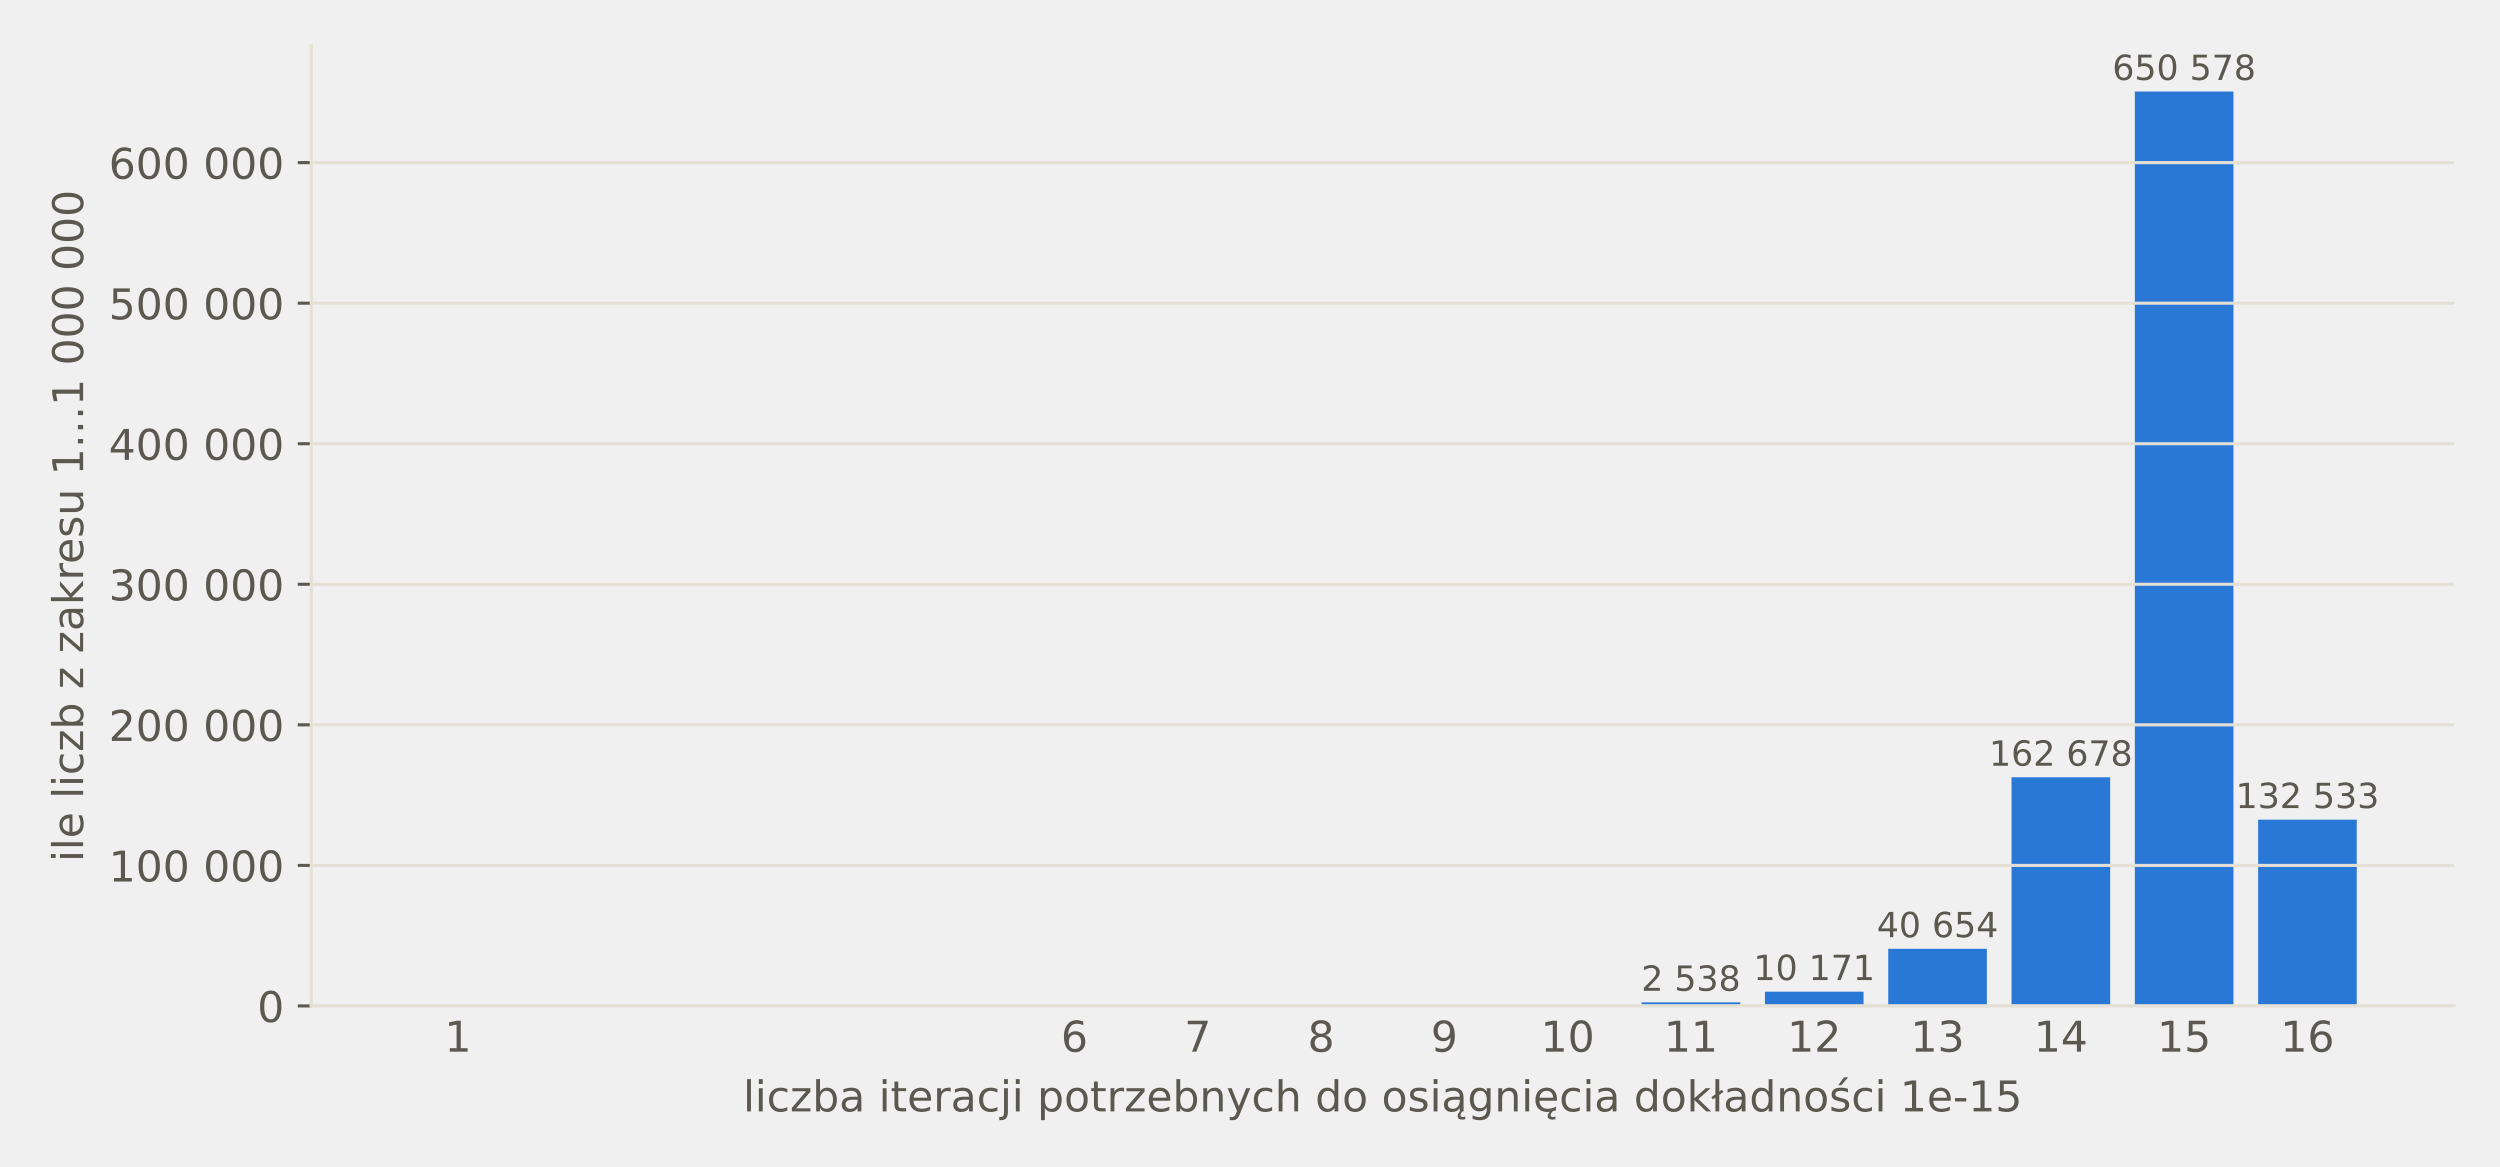
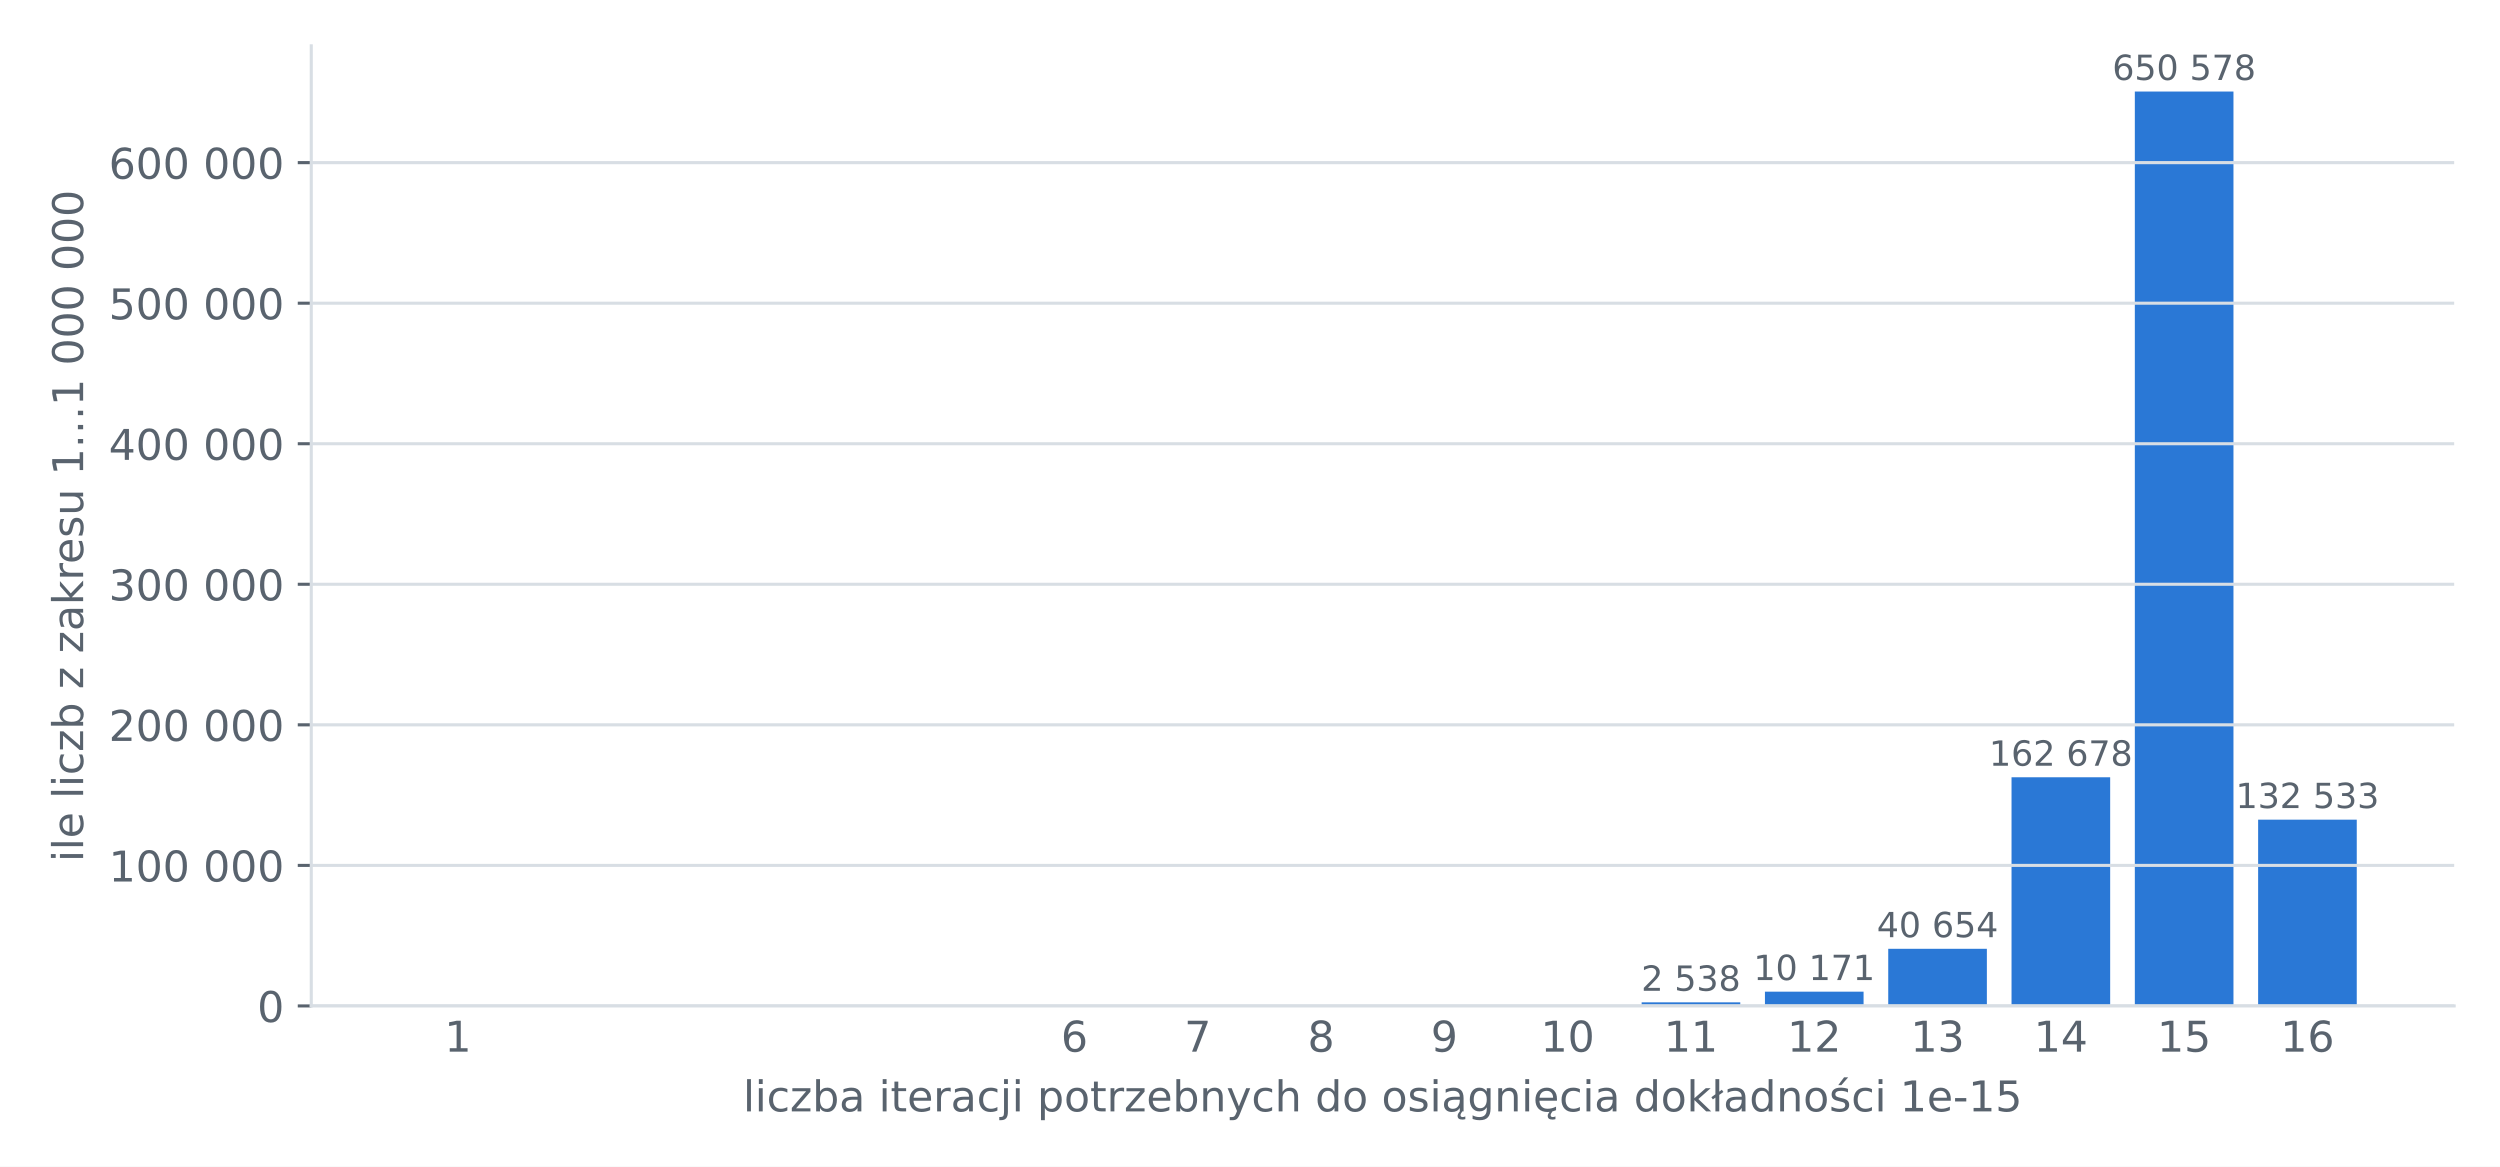
<svg xmlns="http://www.w3.org/2000/svg" xmlns:xlink="http://www.w3.org/1999/xlink" width="648pt" height="302.4pt" viewBox="0 0 648 302.4" version="1.1">
  <defs>
    <style type="text/css">*{stroke-linejoin: round; stroke-linecap: butt}</style>
  </defs>
  <g id="figure_1">
    <g id="patch_1">
-       <path d="M 0 302.4  L 648 302.4  L 648 0  L 0 0  L 0 302.4  z " style="fill: none" />
+       <path d="M 0 302.4  L 648 302.4  L 648 0  L 0 0  z " style="fill: #ffffff" />
    </g>
    <g id="axes_1">
      <g id="patch_2">
-         <path d="M 80.68 260.737  L 636.12 260.737  L 636.12 11.88  L 80.68 11.88  L 80.68 260.737  z " style="fill: none" />
+         <path d="M 80.68 260.737  L 636.12 260.737  L 636.12 11.88  L 80.68 11.88  z " style="fill: #ffffff" />
      </g>
      <g id="patch_3">
-         <path d="M 105.927 260.737  L 131.494 260.737  L 131.494 260.737  L 105.927 260.737  z " clip-path="url(#p7010bb7a5d)" style="fill: #2a78d6" />
+         <path d="M 105.927 260.737  L 131.494 260.737  L 131.494 260.737  L 105.927 260.737  z " clip-path="url(#p4354808f9b)" style="fill: #2a78d6" />
      </g>
      <g id="patch_4">
-         <path d="M 265.72 260.737  L 291.287 260.737  L 291.287 260.737  L 265.72 260.737  z " clip-path="url(#p7010bb7a5d)" style="fill: #2a78d6" />
+         <path d="M 265.72 260.737  L 291.287 260.737  L 291.287 260.737  L 265.72 260.737  z " clip-path="url(#p4354808f9b)" style="fill: #2a78d6" />
      </g>
      <g id="patch_5">
-         <path d="M 297.679 260.737  L 323.246 260.737  L 323.246 260.734  L 297.679 260.734  z " clip-path="url(#p7010bb7a5d)" style="fill: #2a78d6" />
+         <path d="M 297.679 260.737  L 323.246 260.737  L 323.246 260.734  L 297.679 260.734  z " clip-path="url(#p4354808f9b)" style="fill: #2a78d6" />
      </g>
      <g id="patch_6">
-         <path d="M 329.637 260.737  L 355.204 260.737  L 355.204 260.723  L 329.637 260.723  z " clip-path="url(#p7010bb7a5d)" style="fill: #2a78d6" />
+         <path d="M 329.637 260.737  L 355.204 260.737  L 355.204 260.723  L 329.637 260.723  z " clip-path="url(#p4354808f9b)" style="fill: #2a78d6" />
      </g>
      <g id="patch_7">
-         <path d="M 361.596 260.737  L 387.163 260.737  L 387.163 260.679  L 361.596 260.679  z " clip-path="url(#p7010bb7a5d)" style="fill: #2a78d6" />
+         <path d="M 361.596 260.737  L 387.163 260.737  L 387.163 260.679  L 361.596 260.679  z " clip-path="url(#p4354808f9b)" style="fill: #2a78d6" />
      </g>
      <g id="patch_8">
-         <path d="M 393.554 260.737  L 419.121 260.737  L 419.121 260.506  L 393.554 260.506  z " clip-path="url(#p7010bb7a5d)" style="fill: #2a78d6" />
+         <path d="M 393.554 260.737  L 419.121 260.737  L 419.121 260.506  L 393.554 260.506  z " clip-path="url(#p4354808f9b)" style="fill: #2a78d6" />
      </g>
      <g id="patch_9">
-         <path d="M 425.513 260.737  L 451.08 260.737  L 451.08 259.813  L 425.513 259.813  z " clip-path="url(#p7010bb7a5d)" style="fill: #2a78d6" />
+         <path d="M 425.513 260.737  L 451.08 260.737  L 451.08 259.813  L 425.513 259.813  z " clip-path="url(#p4354808f9b)" style="fill: #2a78d6" />
      </g>
      <g id="patch_10">
-         <path d="M 457.472 260.737  L 483.038 260.737  L 483.038 257.032  L 457.472 257.032  z " clip-path="url(#p7010bb7a5d)" style="fill: #2a78d6" />
+         <path d="M 457.472 260.737  L 483.038 260.737  L 483.038 257.032  L 457.472 257.032  z " clip-path="url(#p4354808f9b)" style="fill: #2a78d6" />
      </g>
      <g id="patch_11">
-         <path d="M 489.43 260.737  L 514.997 260.737  L 514.997 245.927  L 489.43 245.927  z " clip-path="url(#p7010bb7a5d)" style="fill: #2a78d6" />
+         <path d="M 489.43 260.737  L 514.997 260.737  L 514.997 245.927  L 489.43 245.927  z " clip-path="url(#p4354808f9b)" style="fill: #2a78d6" />
      </g>
      <g id="patch_12">
-         <path d="M 521.389 260.737  L 546.956 260.737  L 546.956 201.473  L 521.389 201.473  z " clip-path="url(#p7010bb7a5d)" style="fill: #2a78d6" />
+         <path d="M 521.389 260.737  L 546.956 260.737  L 546.956 201.473  L 521.389 201.473  z " clip-path="url(#p4354808f9b)" style="fill: #2a78d6" />
      </g>
      <g id="patch_13">
-         <path d="M 553.347 260.737  L 578.914 260.737  L 578.914 23.73  L 553.347 23.73  z " clip-path="url(#p7010bb7a5d)" style="fill: #2a78d6" />
+         <path d="M 553.347 260.737  L 578.914 260.737  L 578.914 23.73  L 553.347 23.73  z " clip-path="url(#p4354808f9b)" style="fill: #2a78d6" />
      </g>
      <g id="patch_14">
-         <path d="M 585.306 260.737  L 610.873 260.737  L 610.873 212.455  L 585.306 212.455  z " clip-path="url(#p7010bb7a5d)" style="fill: #2a78d6" />
+         <path d="M 585.306 260.737  L 610.873 260.737  L 610.873 212.455  L 585.306 212.455  z " clip-path="url(#p4354808f9b)" style="fill: #2a78d6" />
      </g>
      <g id="matplotlib.axis_1">
        <g id="xtick_1">
          <g id="line2d_1" />
          <g id="text_1">
-             <text style="font-size: 11px; font-family: 'DejaVu Sans'; text-anchor: middle; fill: #5b5850" x="118.711" y="272.595" transform="rotate(-0 118.7107 272.5948)">1</text>
+             <text style="font-size: 11px; font-family: 'DejaVu Sans'; text-anchor: middle; fill: #59636e" x="118.711" y="272.595" transform="rotate(-0 118.7107 272.5948)">1</text>
          </g>
        </g>
        <g id="xtick_2">
          <g id="line2d_2" />
          <g id="text_2">
-             <text style="font-size: 11px; font-family: 'DejaVu Sans'; text-anchor: middle; fill: #5b5850" x="278.504" y="272.595" transform="rotate(-0 278.5036 272.5948)">6</text>
+             <text style="font-size: 11px; font-family: 'DejaVu Sans'; text-anchor: middle; fill: #59636e" x="278.504" y="272.595" transform="rotate(-0 278.5036 272.5948)">6</text>
          </g>
        </g>
        <g id="xtick_3">
          <g id="line2d_3" />
          <g id="text_3">
-             <text style="font-size: 11px; font-family: 'DejaVu Sans'; text-anchor: middle; fill: #5b5850" x="310.462" y="272.595" transform="rotate(-0 310.4621 272.5948)">7</text>
+             <text style="font-size: 11px; font-family: 'DejaVu Sans'; text-anchor: middle; fill: #59636e" x="310.462" y="272.595" transform="rotate(-0 310.4621 272.5948)">7</text>
          </g>
        </g>
        <g id="xtick_4">
          <g id="line2d_4" />
          <g id="text_4">
-             <text style="font-size: 11px; font-family: 'DejaVu Sans'; text-anchor: middle; fill: #5b5850" x="342.421" y="272.595" transform="rotate(-0 342.4207 272.5948)">8</text>
+             <text style="font-size: 11px; font-family: 'DejaVu Sans'; text-anchor: middle; fill: #59636e" x="342.421" y="272.595" transform="rotate(-0 342.4207 272.5948)">8</text>
          </g>
        </g>
        <g id="xtick_5">
          <g id="line2d_5" />
          <g id="text_5">
-             <text style="font-size: 11px; font-family: 'DejaVu Sans'; text-anchor: middle; fill: #5b5850" x="374.379" y="272.595" transform="rotate(-0 374.3793 272.5948)">9</text>
+             <text style="font-size: 11px; font-family: 'DejaVu Sans'; text-anchor: middle; fill: #59636e" x="374.379" y="272.595" transform="rotate(-0 374.3793 272.5948)">9</text>
          </g>
        </g>
        <g id="xtick_6">
          <g id="line2d_6" />
          <g id="text_6">
-             <text style="font-size: 11px; font-family: 'DejaVu Sans'; text-anchor: middle; fill: #5b5850" x="406.338" y="272.595" transform="rotate(-0 406.3379 272.5948)">10</text>
+             <text style="font-size: 11px; font-family: 'DejaVu Sans'; text-anchor: middle; fill: #59636e" x="406.338" y="272.595" transform="rotate(-0 406.3379 272.5948)">10</text>
          </g>
        </g>
        <g id="xtick_7">
          <g id="line2d_7" />
          <g id="text_7">
-             <text style="font-size: 11px; font-family: 'DejaVu Sans'; text-anchor: middle; fill: #5b5850" x="438.296" y="272.595" transform="rotate(-0 438.2964 272.5948)">11</text>
+             <text style="font-size: 11px; font-family: 'DejaVu Sans'; text-anchor: middle; fill: #59636e" x="438.296" y="272.595" transform="rotate(-0 438.2964 272.5948)">11</text>
          </g>
        </g>
        <g id="xtick_8">
          <g id="line2d_8" />
          <g id="text_8">
-             <text style="font-size: 11px; font-family: 'DejaVu Sans'; text-anchor: middle; fill: #5b5850" x="470.255" y="272.595" transform="rotate(-0 470.255 272.5948)">12</text>
+             <text style="font-size: 11px; font-family: 'DejaVu Sans'; text-anchor: middle; fill: #59636e" x="470.255" y="272.595" transform="rotate(-0 470.255 272.5948)">12</text>
          </g>
        </g>
        <g id="xtick_9">
          <g id="line2d_9" />
          <g id="text_9">
-             <text style="font-size: 11px; font-family: 'DejaVu Sans'; text-anchor: middle; fill: #5b5850" x="502.214" y="272.595" transform="rotate(-0 502.2136 272.5948)">13</text>
+             <text style="font-size: 11px; font-family: 'DejaVu Sans'; text-anchor: middle; fill: #59636e" x="502.214" y="272.595" transform="rotate(-0 502.2136 272.5948)">13</text>
          </g>
        </g>
        <g id="xtick_10">
          <g id="line2d_10" />
          <g id="text_10">
-             <text style="font-size: 11px; font-family: 'DejaVu Sans'; text-anchor: middle; fill: #5b5850" x="534.172" y="272.595" transform="rotate(-0 534.1722 272.5948)">14</text>
+             <text style="font-size: 11px; font-family: 'DejaVu Sans'; text-anchor: middle; fill: #59636e" x="534.172" y="272.595" transform="rotate(-0 534.1722 272.5948)">14</text>
          </g>
        </g>
        <g id="xtick_11">
          <g id="line2d_11" />
          <g id="text_11">
-             <text style="font-size: 11px; font-family: 'DejaVu Sans'; text-anchor: middle; fill: #5b5850" x="566.131" y="272.595" transform="rotate(-0 566.1307 272.5948)">15</text>
+             <text style="font-size: 11px; font-family: 'DejaVu Sans'; text-anchor: middle; fill: #59636e" x="566.131" y="272.595" transform="rotate(-0 566.1307 272.5948)">15</text>
          </g>
        </g>
        <g id="xtick_12">
          <g id="line2d_12" />
          <g id="text_12">
-             <text style="font-size: 11px; font-family: 'DejaVu Sans'; text-anchor: middle; fill: #5b5850" x="598.089" y="272.595" transform="rotate(-0 598.0893 272.5948)">16</text>
+             <text style="font-size: 11px; font-family: 'DejaVu Sans'; text-anchor: middle; fill: #59636e" x="598.089" y="272.595" transform="rotate(-0 598.0893 272.5948)">16</text>
          </g>
        </g>
        <g id="text_13">
-           <text style="font-size: 11px; font-family: 'DejaVu Sans'; text-anchor: middle; fill: #5b5850" x="358.4" y="288.074" transform="rotate(-0 358.4 288.0735)">liczba iteracji potrzebnych do osiągnięcia dokładności 1e-15</text>
+           <text style="font-size: 11px; font-family: 'DejaVu Sans'; text-anchor: middle; fill: #59636e" x="358.4" y="288.074" transform="rotate(-0 358.4 288.0735)">liczba iteracji potrzebnych do osiągnięcia dokładności 1e-15</text>
        </g>
      </g>
      <g id="matplotlib.axis_2">
        <g id="ytick_1">
          <g id="line2d_13">
-             <path d="M 80.68 260.737  L 636.12 260.737  " clip-path="url(#p7010bb7a5d)" style="fill: none; stroke: #e4e0d6; stroke-width: 0.8; stroke-linecap: square" />
+             <path d="M 80.68 260.737  L 636.12 260.737  " clip-path="url(#p4354808f9b)" style="fill: none; stroke: #d8dee4; stroke-width: 0.8; stroke-linecap: square" />
          </g>
          <g id="line2d_14">
            <defs>
-               <path id="mb6c2d7e14f" d="M 0 0  L -3.5 0  " style="stroke: #5b5850; stroke-width: 0.8" />
+               <path id="m5b6ea7ae1f" d="M 0 0  L -3.5 0  " style="stroke: #59636e; stroke-width: 0.8" />
            </defs>
            <g>
-               <use xlink:href="#mb6c2d7e14f" x="80.68" y="260.737" style="fill: #5b5850; stroke: #5b5850; stroke-width: 0.8" />
+               <use xlink:href="#m5b6ea7ae1f" x="80.68" y="260.737" style="fill: #59636e; stroke: #59636e; stroke-width: 0.8" />
            </g>
          </g>
          <g id="text_14">
-             <text style="font-size: 11px; font-family: 'DejaVu Sans'; text-anchor: end; fill: #5b5850" x="73.68" y="264.916" transform="rotate(-0 73.68 264.9161)">0</text>
+             <text style="font-size: 11px; font-family: 'DejaVu Sans'; text-anchor: end; fill: #59636e" x="73.68" y="264.916" transform="rotate(-0 73.68 264.9161)">0</text>
          </g>
        </g>
        <g id="ytick_2">
          <g id="line2d_15">
-             <path d="M 80.68 224.307  L 636.12 224.307  " clip-path="url(#p7010bb7a5d)" style="fill: none; stroke: #e4e0d6; stroke-width: 0.8; stroke-linecap: square" />
+             <path d="M 80.68 224.307  L 636.12 224.307  " clip-path="url(#p4354808f9b)" style="fill: none; stroke: #d8dee4; stroke-width: 0.8; stroke-linecap: square" />
          </g>
          <g id="line2d_16">
            <g>
-               <use xlink:href="#mb6c2d7e14f" x="80.68" y="224.307" style="fill: #5b5850; stroke: #5b5850; stroke-width: 0.8" />
+               <use xlink:href="#m5b6ea7ae1f" x="80.68" y="224.307" style="fill: #59636e; stroke: #59636e; stroke-width: 0.8" />
            </g>
          </g>
          <g id="text_15">
-             <text style="font-size: 11px; font-family: 'DejaVu Sans'; text-anchor: end; fill: #5b5850" x="73.68" y="228.486" transform="rotate(-0 73.68 228.4859)">100 000</text>
+             <text style="font-size: 11px; font-family: 'DejaVu Sans'; text-anchor: end; fill: #59636e" x="73.68" y="228.486" transform="rotate(-0 73.68 228.4859)">100 000</text>
          </g>
        </g>
        <g id="ytick_3">
          <g id="line2d_17">
-             <path d="M 80.68 187.877  L 636.12 187.877  " clip-path="url(#p7010bb7a5d)" style="fill: none; stroke: #e4e0d6; stroke-width: 0.8; stroke-linecap: square" />
+             <path d="M 80.68 187.877  L 636.12 187.877  " clip-path="url(#p4354808f9b)" style="fill: none; stroke: #d8dee4; stroke-width: 0.8; stroke-linecap: square" />
          </g>
          <g id="line2d_18">
            <g>
-               <use xlink:href="#mb6c2d7e14f" x="80.68" y="187.877" style="fill: #5b5850; stroke: #5b5850; stroke-width: 0.8" />
+               <use xlink:href="#m5b6ea7ae1f" x="80.68" y="187.877" style="fill: #59636e; stroke: #59636e; stroke-width: 0.8" />
            </g>
          </g>
          <g id="text_16">
-             <text style="font-size: 11px; font-family: 'DejaVu Sans'; text-anchor: end; fill: #5b5850" x="73.68" y="192.056" transform="rotate(-0 73.68 192.0557)">200 000</text>
+             <text style="font-size: 11px; font-family: 'DejaVu Sans'; text-anchor: end; fill: #59636e" x="73.68" y="192.056" transform="rotate(-0 73.68 192.0557)">200 000</text>
          </g>
        </g>
        <g id="ytick_4">
          <g id="line2d_19">
-             <path d="M 80.68 151.447  L 636.12 151.447  " clip-path="url(#p7010bb7a5d)" style="fill: none; stroke: #e4e0d6; stroke-width: 0.8; stroke-linecap: square" />
+             <path d="M 80.68 151.447  L 636.12 151.447  " clip-path="url(#p4354808f9b)" style="fill: none; stroke: #d8dee4; stroke-width: 0.8; stroke-linecap: square" />
          </g>
          <g id="line2d_20">
            <g>
-               <use xlink:href="#mb6c2d7e14f" x="80.68" y="151.447" style="fill: #5b5850; stroke: #5b5850; stroke-width: 0.8" />
+               <use xlink:href="#m5b6ea7ae1f" x="80.68" y="151.447" style="fill: #59636e; stroke: #59636e; stroke-width: 0.8" />
            </g>
          </g>
          <g id="text_17">
-             <text style="font-size: 11px; font-family: 'DejaVu Sans'; text-anchor: end; fill: #5b5850" x="73.68" y="155.625" transform="rotate(-0 73.68 155.6254)">300 000</text>
+             <text style="font-size: 11px; font-family: 'DejaVu Sans'; text-anchor: end; fill: #59636e" x="73.68" y="155.625" transform="rotate(-0 73.68 155.6254)">300 000</text>
          </g>
        </g>
        <g id="ytick_5">
          <g id="line2d_21">
-             <path d="M 80.68 115.016  L 636.12 115.016  " clip-path="url(#p7010bb7a5d)" style="fill: none; stroke: #e4e0d6; stroke-width: 0.8; stroke-linecap: square" />
+             <path d="M 80.68 115.016  L 636.12 115.016  " clip-path="url(#p4354808f9b)" style="fill: none; stroke: #d8dee4; stroke-width: 0.8; stroke-linecap: square" />
          </g>
          <g id="line2d_22">
            <g>
-               <use xlink:href="#mb6c2d7e14f" x="80.68" y="115.016" style="fill: #5b5850; stroke: #5b5850; stroke-width: 0.8" />
+               <use xlink:href="#m5b6ea7ae1f" x="80.68" y="115.016" style="fill: #59636e; stroke: #59636e; stroke-width: 0.8" />
            </g>
          </g>
          <g id="text_18">
-             <text style="font-size: 11px; font-family: 'DejaVu Sans'; text-anchor: end; fill: #5b5850" x="73.68" y="119.195" transform="rotate(-0 73.68 119.1952)">400 000</text>
+             <text style="font-size: 11px; font-family: 'DejaVu Sans'; text-anchor: end; fill: #59636e" x="73.68" y="119.195" transform="rotate(-0 73.68 119.1952)">400 000</text>
          </g>
        </g>
        <g id="ytick_6">
          <g id="line2d_23">
-             <path d="M 80.68 78.586  L 636.12 78.586  " clip-path="url(#p7010bb7a5d)" style="fill: none; stroke: #e4e0d6; stroke-width: 0.8; stroke-linecap: square" />
+             <path d="M 80.68 78.586  L 636.12 78.586  " clip-path="url(#p4354808f9b)" style="fill: none; stroke: #d8dee4; stroke-width: 0.8; stroke-linecap: square" />
          </g>
          <g id="line2d_24">
            <g>
-               <use xlink:href="#mb6c2d7e14f" x="80.68" y="78.586" style="fill: #5b5850; stroke: #5b5850; stroke-width: 0.8" />
+               <use xlink:href="#m5b6ea7ae1f" x="80.68" y="78.586" style="fill: #59636e; stroke: #59636e; stroke-width: 0.8" />
            </g>
          </g>
          <g id="text_19">
-             <text style="font-size: 11px; font-family: 'DejaVu Sans'; text-anchor: end; fill: #5b5850" x="73.68" y="82.765" transform="rotate(-0 73.68 82.76498)">500 000</text>
+             <text style="font-size: 11px; font-family: 'DejaVu Sans'; text-anchor: end; fill: #59636e" x="73.68" y="82.765" transform="rotate(-0 73.68 82.76498)">500 000</text>
          </g>
        </g>
        <g id="ytick_7">
          <g id="line2d_25">
-             <path d="M 80.68 42.156  L 636.12 42.156  " clip-path="url(#p7010bb7a5d)" style="fill: none; stroke: #e4e0d6; stroke-width: 0.8; stroke-linecap: square" />
+             <path d="M 80.68 42.156  L 636.12 42.156  " clip-path="url(#p4354808f9b)" style="fill: none; stroke: #d8dee4; stroke-width: 0.8; stroke-linecap: square" />
          </g>
          <g id="line2d_26">
            <g>
-               <use xlink:href="#mb6c2d7e14f" x="80.68" y="42.156" style="fill: #5b5850; stroke: #5b5850; stroke-width: 0.8" />
+               <use xlink:href="#m5b6ea7ae1f" x="80.68" y="42.156" style="fill: #59636e; stroke: #59636e; stroke-width: 0.8" />
            </g>
          </g>
          <g id="text_20">
-             <text style="font-size: 11px; font-family: 'DejaVu Sans'; text-anchor: end; fill: #5b5850" x="73.68" y="46.335" transform="rotate(-0 73.68 46.33475)">600 000</text>
+             <text style="font-size: 11px; font-family: 'DejaVu Sans'; text-anchor: end; fill: #59636e" x="73.68" y="46.335" transform="rotate(-0 73.68 46.33475)">600 000</text>
          </g>
        </g>
        <g id="text_21">
-           <text style="font-size: 11px; font-family: 'DejaVu Sans'; text-anchor: middle; fill: #5b5850" x="21.549" y="136.309" transform="rotate(-90 21.54898 136.3087)">ile liczb z zakresu 1…1 000 000</text>
+           <text style="font-size: 11px; font-family: 'DejaVu Sans'; text-anchor: middle; fill: #59636e" x="21.549" y="136.309" transform="rotate(-90 21.54898 136.3087)">ile liczb z zakresu 1…1 000 000</text>
        </g>
      </g>
      <g id="patch_15">
-         <path d="M 80.68 260.737  L 80.68 11.88  " style="fill: none; stroke: #e4e0d6; stroke-width: 0.8; stroke-linejoin: miter; stroke-linecap: square" />
+         <path d="M 80.68 260.737  L 80.68 11.88  " style="fill: none; stroke: #d8dee4; stroke-width: 0.8; stroke-linejoin: miter; stroke-linecap: square" />
      </g>
      <g id="patch_16">
-         <path d="M 80.68 260.737  L 636.12 260.737  " style="fill: none; stroke: #e4e0d6; stroke-width: 0.8; stroke-linejoin: miter; stroke-linecap: square" />
+         <path d="M 80.68 260.737  L 636.12 260.737  " style="fill: none; stroke: #d8dee4; stroke-width: 0.8; stroke-linejoin: miter; stroke-linecap: square" />
      </g>
      <g id="text_22">
-         <text style="font-size: 9px; font-family: 'DejaVu Sans'; text-anchor: middle; fill: #5b5850" x="438.296" y="256.813" transform="rotate(-0 438.2964 256.8128)">2 538</text>
+         <text style="font-size: 9px; font-family: 'DejaVu Sans'; text-anchor: middle; fill: #59636e" x="438.296" y="256.813" transform="rotate(-0 438.2964 256.8128)">2 538</text>
      </g>
      <g id="text_23">
-         <text style="font-size: 9px; font-family: 'DejaVu Sans'; text-anchor: middle; fill: #5b5850" x="470.255" y="254.032" transform="rotate(-0 470.255 254.0321)">10 171</text>
+         <text style="font-size: 9px; font-family: 'DejaVu Sans'; text-anchor: middle; fill: #59636e" x="470.255" y="254.032" transform="rotate(-0 470.255 254.0321)">10 171</text>
      </g>
      <g id="text_24">
-         <text style="font-size: 9px; font-family: 'DejaVu Sans'; text-anchor: middle; fill: #5b5850" x="502.214" y="242.927" transform="rotate(-0 502.2136 242.9271)">40 654</text>
+         <text style="font-size: 9px; font-family: 'DejaVu Sans'; text-anchor: middle; fill: #59636e" x="502.214" y="242.927" transform="rotate(-0 502.2136 242.9271)">40 654</text>
      </g>
      <g id="text_25">
-         <text style="font-size: 9px; font-family: 'DejaVu Sans'; text-anchor: middle; fill: #5b5850" x="534.172" y="198.473" transform="rotate(-0 534.1722 198.4735)">162 678</text>
+         <text style="font-size: 9px; font-family: 'DejaVu Sans'; text-anchor: middle; fill: #59636e" x="534.172" y="198.473" transform="rotate(-0 534.1722 198.4735)">162 678</text>
      </g>
      <g id="text_26">
-         <text style="font-size: 9px; font-family: 'DejaVu Sans'; text-anchor: middle; fill: #5b5850" x="566.131" y="20.73" transform="rotate(-0 566.1307 20.73035)">650 578</text>
+         <text style="font-size: 9px; font-family: 'DejaVu Sans'; text-anchor: middle; fill: #59636e" x="566.131" y="20.73" transform="rotate(-0 566.1307 20.73035)">650 578</text>
      </g>
      <g id="text_27">
-         <text style="font-size: 9px; font-family: 'DejaVu Sans'; text-anchor: middle; fill: #5b5850" x="598.089" y="209.455" transform="rotate(-0 598.0893 209.4553)">132 533</text>
+         <text style="font-size: 9px; font-family: 'DejaVu Sans'; text-anchor: middle; fill: #59636e" x="598.089" y="209.455" transform="rotate(-0 598.0893 209.4553)">132 533</text>
      </g>
    </g>
  </g>
  <defs>
-     <clipPath id="p7010bb7a5d">
+     <clipPath id="p4354808f9b">
      <rect x="80.68" y="11.88" width="555.44" height="248.857" />
    </clipPath>
  </defs>
</svg>
